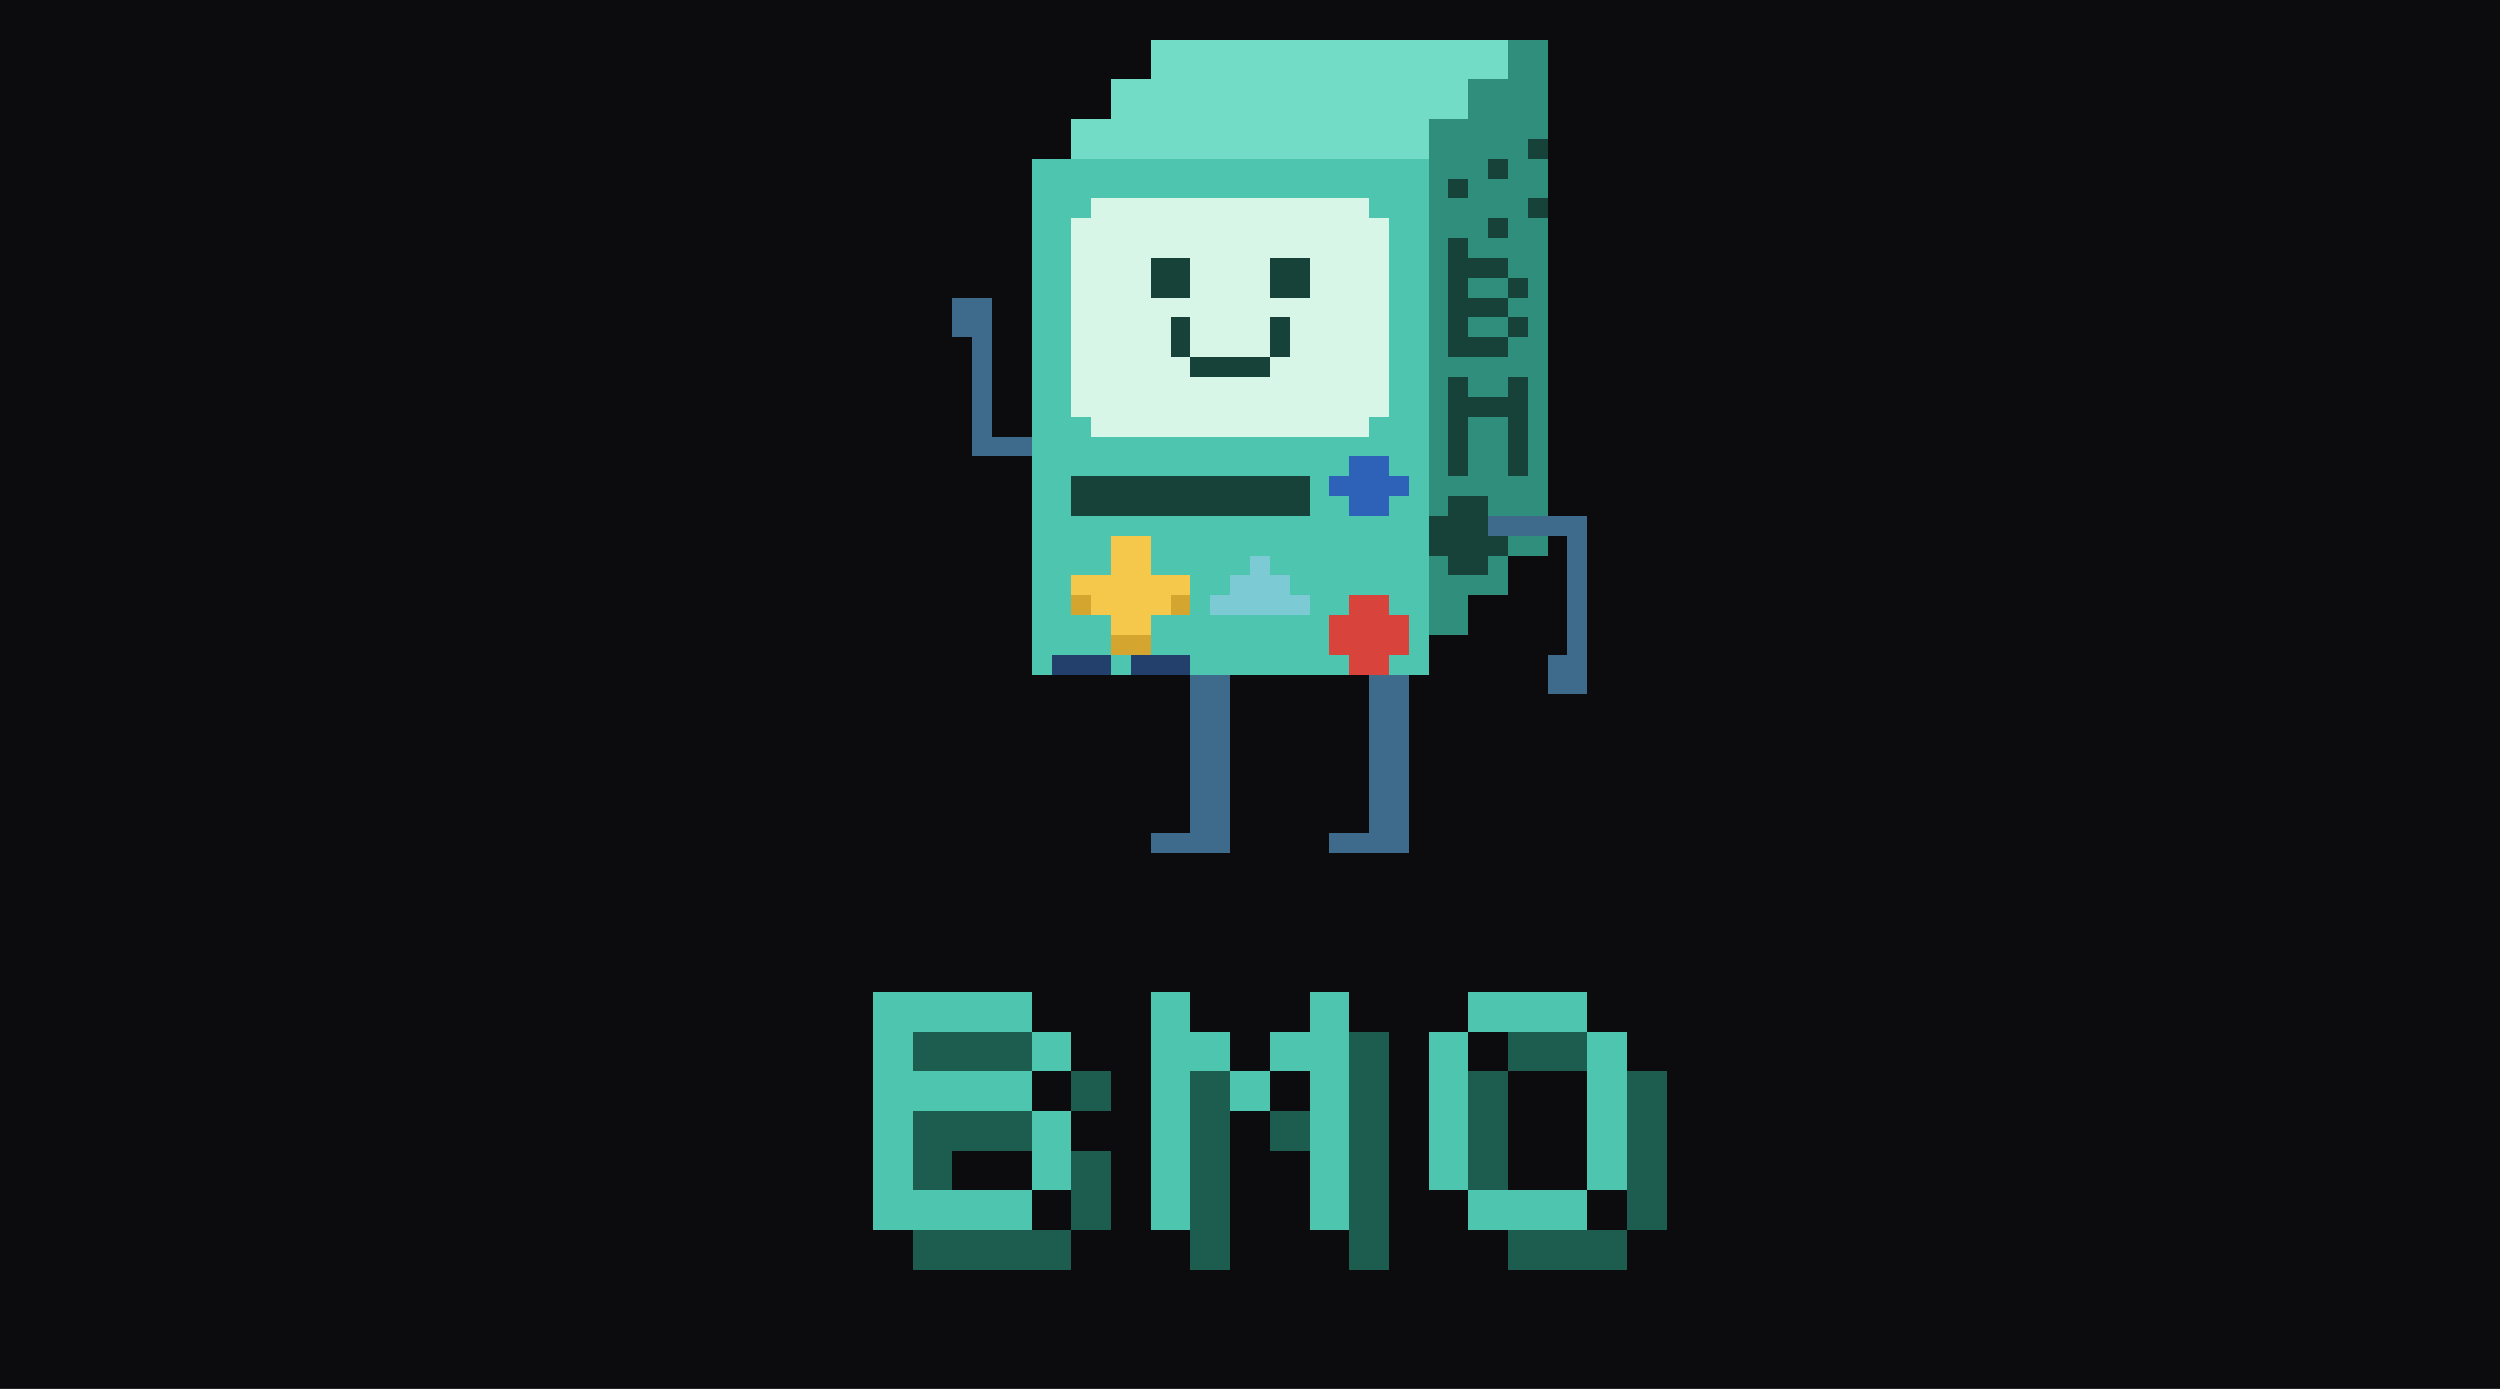
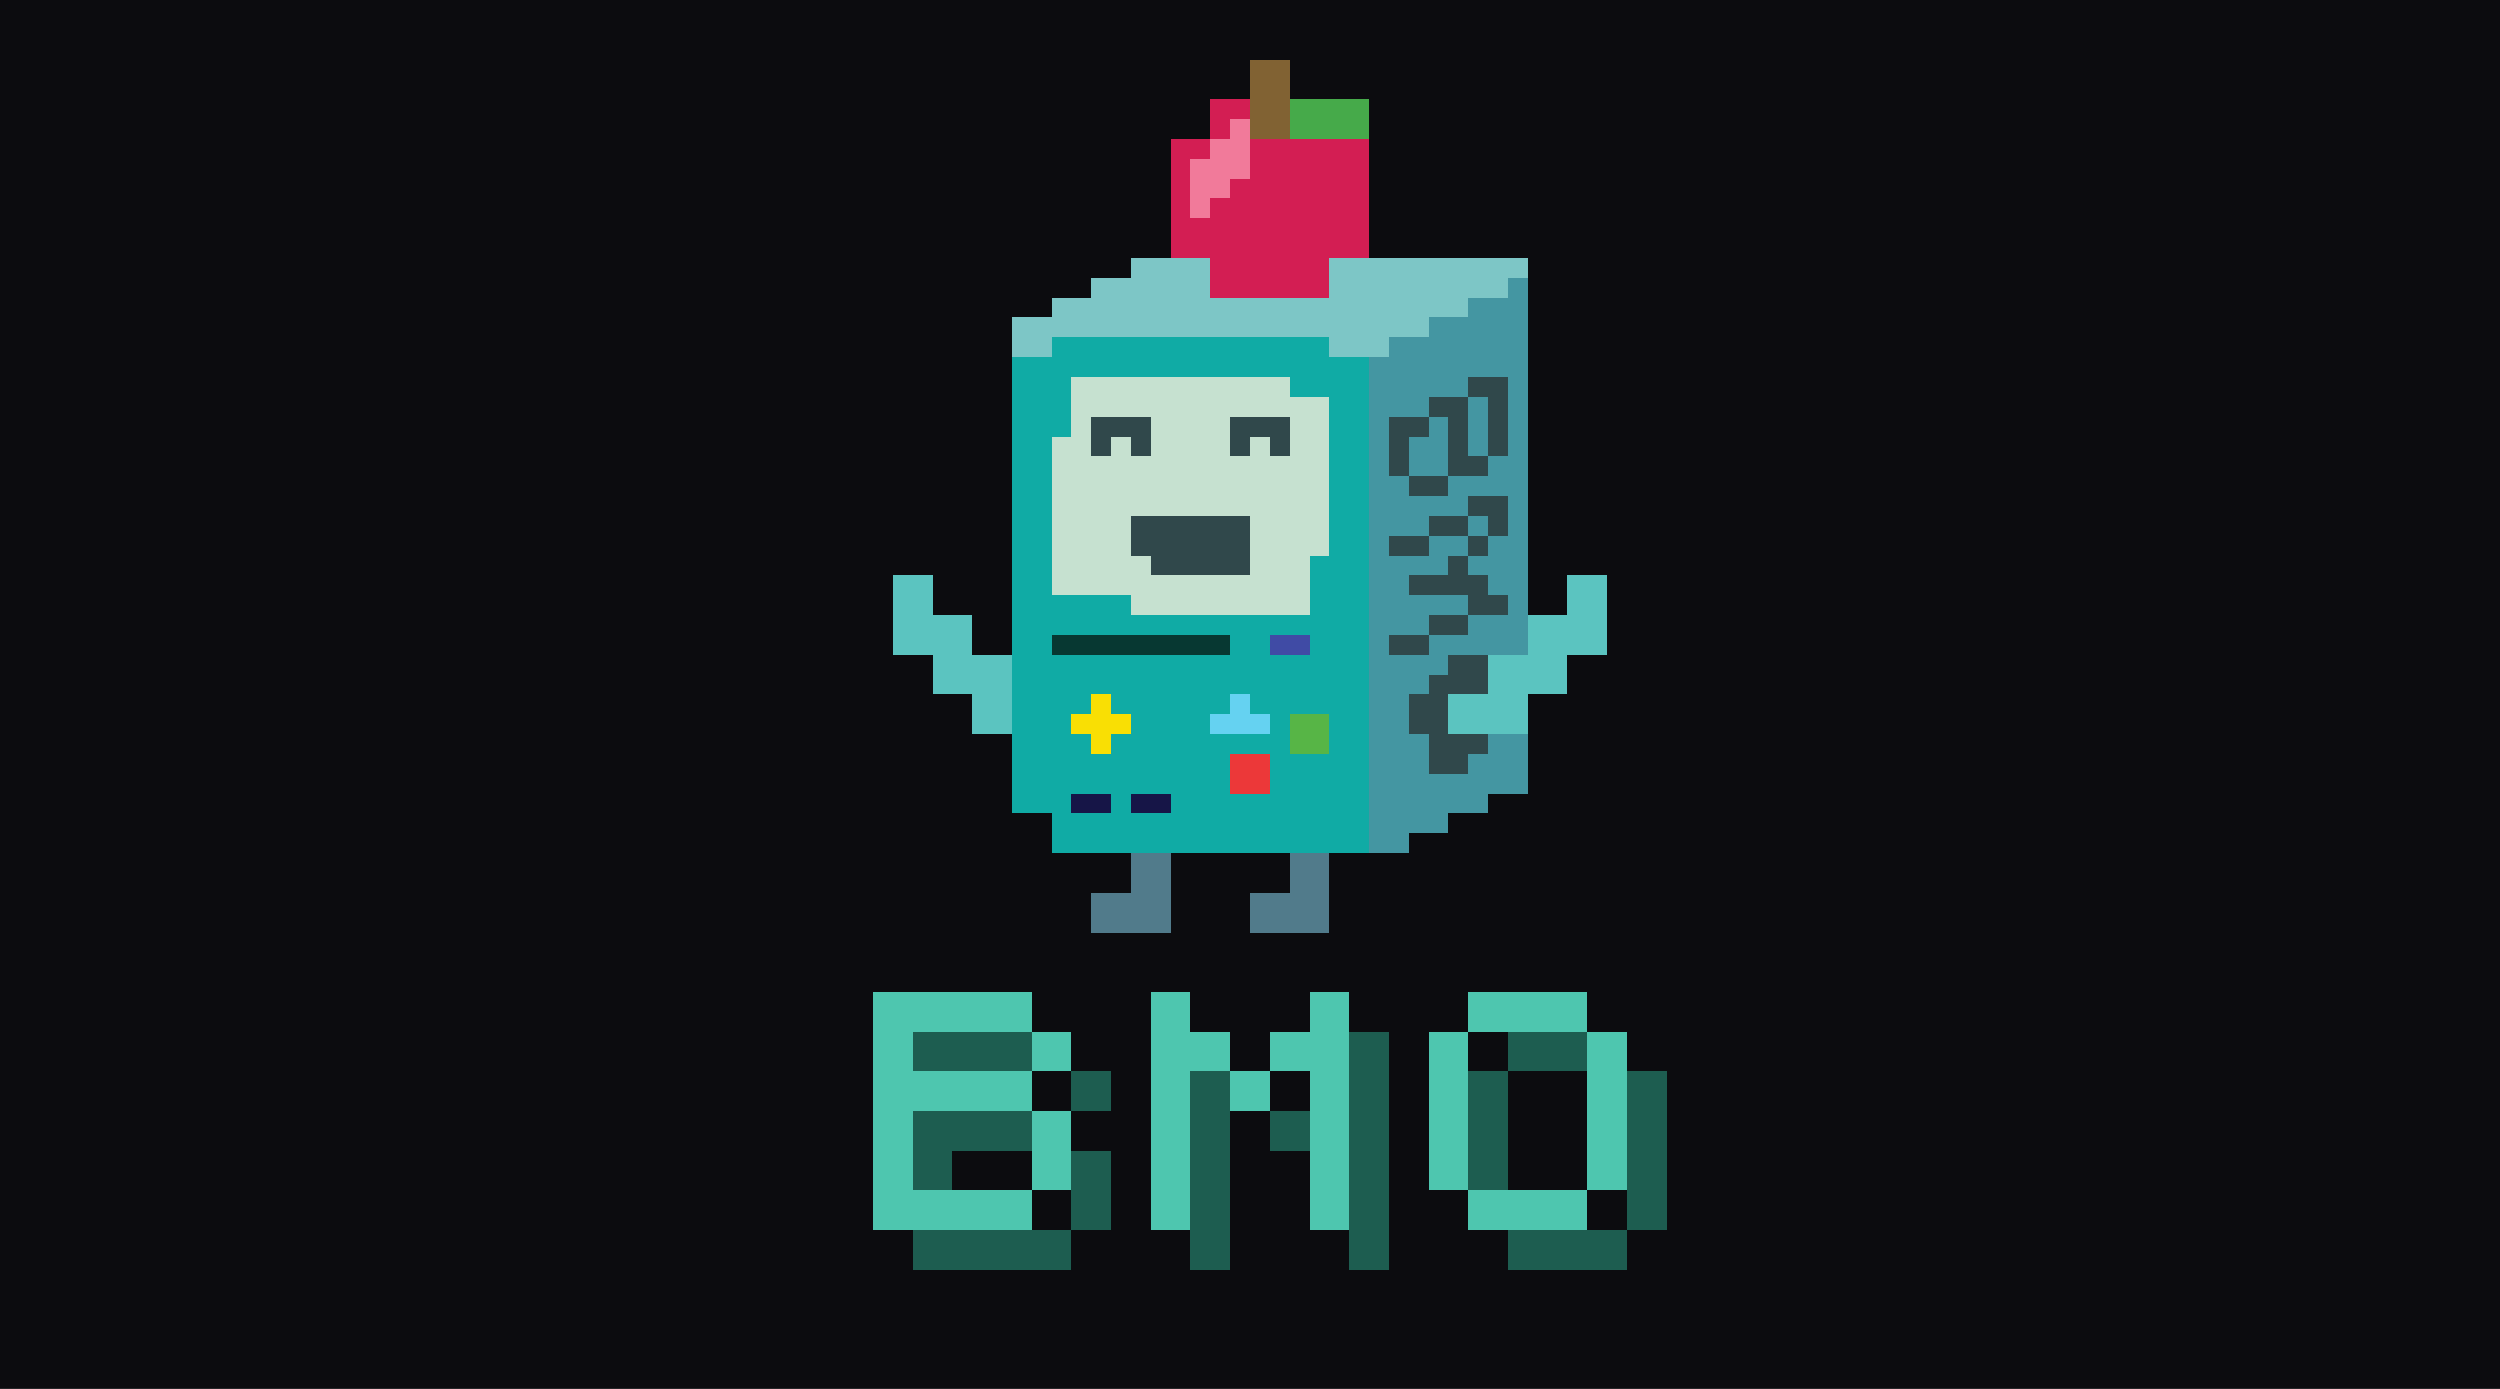
<svg xmlns="http://www.w3.org/2000/svg" viewBox="0 0 630 350" role="img" aria-label="bmo">
  <style>
    @media (prefers-reduced-motion: no-preference) {
      .lt { animation: bob 2.8s ease-in-out infinite }
      .l0 { animation-delay: 0.00s }
      .l1 { animation-delay: -0.93s }
      .l2 { animation-delay: -1.87s }
      @keyframes bob {
        0%, 100% { transform: translateY(-5px) }
        50% { transform: translateY(5px) }
      }
    }
  </style>
  <rect width="630" height="350" fill="#0C0C0F" />
  <g shape-rendering="crispEdges">
-     <rect x="290" y="10" width="90" height="5" fill="#72DCC7" />
-     <rect x="380" y="10" width="10" height="5" fill="#2F8E7C" />
-     <rect x="290" y="15" width="90" height="5" fill="#72DCC7" />
-     <rect x="380" y="15" width="10" height="5" fill="#2F8E7C" />
-     <rect x="280" y="20" width="90" height="5" fill="#72DCC7" />
-     <rect x="370" y="20" width="20" height="5" fill="#2F8E7C" />
-     <rect x="280" y="25" width="90" height="5" fill="#72DCC7" />
-     <rect x="370" y="25" width="20" height="5" fill="#2F8E7C" />
-     <rect x="270" y="30" width="90" height="5" fill="#72DCC7" />
-     <rect x="360" y="30" width="30" height="5" fill="#2F8E7C" />
-     <rect x="270" y="35" width="90" height="5" fill="#72DCC7" />
-     <rect x="360" y="35" width="25" height="5" fill="#2F8E7C" />
-     <rect x="385" y="35" width="5" height="5" fill="#17423A" />
-     <rect x="260" y="40" width="100" height="5" fill="#4EC6AF" />
-     <rect x="360" y="40" width="15" height="5" fill="#2F8E7C" />
-     <rect x="375" y="40" width="5" height="5" fill="#17423A" />
-     <rect x="380" y="40" width="10" height="5" fill="#2F8E7C" />
-     <rect x="260" y="45" width="100" height="5" fill="#4EC6AF" />
-     <rect x="360" y="45" width="5" height="5" fill="#2F8E7C" />
-     <rect x="365" y="45" width="5" height="5" fill="#17423A" />
-     <rect x="370" y="45" width="20" height="5" fill="#2F8E7C" />
-     <rect x="260" y="50" width="15" height="5" fill="#4EC6AF" />
-     <rect x="275" y="50" width="70" height="5" fill="#D8F6E7" />
-     <rect x="345" y="50" width="15" height="5" fill="#4EC6AF" />
-     <rect x="360" y="50" width="25" height="5" fill="#2F8E7C" />
-     <rect x="385" y="50" width="5" height="5" fill="#17423A" />
-     <rect x="260" y="55" width="10" height="5" fill="#4EC6AF" />
-     <rect x="270" y="55" width="80" height="5" fill="#D8F6E7" />
-     <rect x="350" y="55" width="10" height="5" fill="#4EC6AF" />
-     <rect x="360" y="55" width="15" height="5" fill="#2F8E7C" />
-     <rect x="375" y="55" width="5" height="5" fill="#17423A" />
-     <rect x="380" y="55" width="10" height="5" fill="#2F8E7C" />
-     <rect x="260" y="60" width="10" height="5" fill="#4EC6AF" />
-     <rect x="270" y="60" width="80" height="5" fill="#D8F6E7" />
-     <rect x="350" y="60" width="10" height="5" fill="#4EC6AF" />
-     <rect x="360" y="60" width="5" height="5" fill="#2F8E7C" />
-     <rect x="365" y="60" width="5" height="5" fill="#17423A" />
-     <rect x="370" y="60" width="20" height="5" fill="#2F8E7C" />
-     <rect x="260" y="65" width="10" height="5" fill="#4EC6AF" />
-     <rect x="270" y="65" width="20" height="5" fill="#D8F6E7" />
-     <rect x="290" y="65" width="10" height="5" fill="#17423A" />
-     <rect x="300" y="65" width="20" height="5" fill="#D8F6E7" />
-     <rect x="320" y="65" width="10" height="5" fill="#17423A" />
-     <rect x="330" y="65" width="20" height="5" fill="#D8F6E7" />
-     <rect x="350" y="65" width="10" height="5" fill="#4EC6AF" />
-     <rect x="360" y="65" width="5" height="5" fill="#2F8E7C" />
-     <rect x="365" y="65" width="15" height="5" fill="#17423A" />
-     <rect x="380" y="65" width="10" height="5" fill="#2F8E7C" />
-     <rect x="260" y="70" width="10" height="5" fill="#4EC6AF" />
-     <rect x="270" y="70" width="20" height="5" fill="#D8F6E7" />
-     <rect x="290" y="70" width="10" height="5" fill="#17423A" />
-     <rect x="300" y="70" width="20" height="5" fill="#D8F6E7" />
-     <rect x="320" y="70" width="10" height="5" fill="#17423A" />
-     <rect x="330" y="70" width="20" height="5" fill="#D8F6E7" />
-     <rect x="350" y="70" width="10" height="5" fill="#4EC6AF" />
-     <rect x="360" y="70" width="5" height="5" fill="#2F8E7C" />
-     <rect x="365" y="70" width="5" height="5" fill="#17423A" />
-     <rect x="370" y="70" width="10" height="5" fill="#2F8E7C" />
-     <rect x="380" y="70" width="5" height="5" fill="#17423A" />
-     <rect x="385" y="70" width="5" height="5" fill="#2F8E7C" />
-     <rect x="240" y="75" width="10" height="5" fill="#3E6B8C" />
-     <rect x="260" y="75" width="10" height="5" fill="#4EC6AF" />
-     <rect x="270" y="75" width="80" height="5" fill="#D8F6E7" />
-     <rect x="350" y="75" width="10" height="5" fill="#4EC6AF" />
-     <rect x="360" y="75" width="5" height="5" fill="#2F8E7C" />
-     <rect x="365" y="75" width="15" height="5" fill="#17423A" />
-     <rect x="380" y="75" width="10" height="5" fill="#2F8E7C" />
-     <rect x="240" y="80" width="10" height="5" fill="#3E6B8C" />
-     <rect x="260" y="80" width="10" height="5" fill="#4EC6AF" />
-     <rect x="270" y="80" width="25" height="5" fill="#D8F6E7" />
-     <rect x="295" y="80" width="5" height="5" fill="#17423A" />
-     <rect x="300" y="80" width="20" height="5" fill="#D8F6E7" />
-     <rect x="320" y="80" width="5" height="5" fill="#17423A" />
-     <rect x="325" y="80" width="25" height="5" fill="#D8F6E7" />
-     <rect x="350" y="80" width="10" height="5" fill="#4EC6AF" />
-     <rect x="360" y="80" width="5" height="5" fill="#2F8E7C" />
-     <rect x="365" y="80" width="5" height="5" fill="#17423A" />
-     <rect x="370" y="80" width="10" height="5" fill="#2F8E7C" />
-     <rect x="380" y="80" width="5" height="5" fill="#17423A" />
-     <rect x="385" y="80" width="5" height="5" fill="#2F8E7C" />
-     <rect x="245" y="85" width="5" height="5" fill="#3E6B8C" />
-     <rect x="260" y="85" width="10" height="5" fill="#4EC6AF" />
-     <rect x="270" y="85" width="25" height="5" fill="#D8F6E7" />
-     <rect x="295" y="85" width="5" height="5" fill="#17423A" />
-     <rect x="300" y="85" width="20" height="5" fill="#D8F6E7" />
-     <rect x="320" y="85" width="5" height="5" fill="#17423A" />
-     <rect x="325" y="85" width="25" height="5" fill="#D8F6E7" />
-     <rect x="350" y="85" width="10" height="5" fill="#4EC6AF" />
-     <rect x="360" y="85" width="5" height="5" fill="#2F8E7C" />
-     <rect x="365" y="85" width="15" height="5" fill="#17423A" />
-     <rect x="380" y="85" width="10" height="5" fill="#2F8E7C" />
-     <rect x="245" y="90" width="5" height="5" fill="#3E6B8C" />
-     <rect x="260" y="90" width="10" height="5" fill="#4EC6AF" />
-     <rect x="270" y="90" width="30" height="5" fill="#D8F6E7" />
-     <rect x="300" y="90" width="20" height="5" fill="#17423A" />
-     <rect x="320" y="90" width="30" height="5" fill="#D8F6E7" />
-     <rect x="350" y="90" width="10" height="5" fill="#4EC6AF" />
-     <rect x="360" y="90" width="30" height="5" fill="#2F8E7C" />
-     <rect x="245" y="95" width="5" height="5" fill="#3E6B8C" />
-     <rect x="260" y="95" width="10" height="5" fill="#4EC6AF" />
-     <rect x="270" y="95" width="80" height="5" fill="#D8F6E7" />
-     <rect x="350" y="95" width="10" height="5" fill="#4EC6AF" />
-     <rect x="360" y="95" width="5" height="5" fill="#2F8E7C" />
-     <rect x="365" y="95" width="5" height="5" fill="#17423A" />
-     <rect x="370" y="95" width="10" height="5" fill="#2F8E7C" />
-     <rect x="380" y="95" width="5" height="5" fill="#17423A" />
-     <rect x="385" y="95" width="5" height="5" fill="#2F8E7C" />
-     <rect x="245" y="100" width="5" height="5" fill="#3E6B8C" />
-     <rect x="260" y="100" width="10" height="5" fill="#4EC6AF" />
-     <rect x="270" y="100" width="80" height="5" fill="#D8F6E7" />
-     <rect x="350" y="100" width="10" height="5" fill="#4EC6AF" />
-     <rect x="360" y="100" width="5" height="5" fill="#2F8E7C" />
-     <rect x="365" y="100" width="20" height="5" fill="#17423A" />
-     <rect x="385" y="100" width="5" height="5" fill="#2F8E7C" />
-     <rect x="245" y="105" width="5" height="5" fill="#3E6B8C" />
-     <rect x="260" y="105" width="15" height="5" fill="#4EC6AF" />
-     <rect x="275" y="105" width="70" height="5" fill="#D8F6E7" />
-     <rect x="345" y="105" width="15" height="5" fill="#4EC6AF" />
-     <rect x="360" y="105" width="5" height="5" fill="#2F8E7C" />
-     <rect x="365" y="105" width="5" height="5" fill="#17423A" />
-     <rect x="370" y="105" width="10" height="5" fill="#2F8E7C" />
-     <rect x="380" y="105" width="5" height="5" fill="#17423A" />
-     <rect x="385" y="105" width="5" height="5" fill="#2F8E7C" />
-     <rect x="245" y="110" width="15" height="5" fill="#3E6B8C" />
-     <rect x="260" y="110" width="100" height="5" fill="#4EC6AF" />
-     <rect x="360" y="110" width="5" height="5" fill="#2F8E7C" />
-     <rect x="365" y="110" width="5" height="5" fill="#17423A" />
-     <rect x="370" y="110" width="10" height="5" fill="#2F8E7C" />
-     <rect x="380" y="110" width="5" height="5" fill="#17423A" />
-     <rect x="385" y="110" width="5" height="5" fill="#2F8E7C" />
-     <rect x="260" y="115" width="80" height="5" fill="#4EC6AF" />
-     <rect x="340" y="115" width="10" height="5" fill="#2E62B8" />
-     <rect x="350" y="115" width="10" height="5" fill="#4EC6AF" />
-     <rect x="360" y="115" width="5" height="5" fill="#2F8E7C" />
-     <rect x="365" y="115" width="5" height="5" fill="#17423A" />
-     <rect x="370" y="115" width="10" height="5" fill="#2F8E7C" />
-     <rect x="380" y="115" width="5" height="5" fill="#17423A" />
-     <rect x="385" y="115" width="5" height="5" fill="#2F8E7C" />
-     <rect x="260" y="120" width="10" height="5" fill="#4EC6AF" />
-     <rect x="270" y="120" width="60" height="5" fill="#17423A" />
-     <rect x="330" y="120" width="5" height="5" fill="#4EC6AF" />
-     <rect x="335" y="120" width="20" height="5" fill="#2E62B8" />
-     <rect x="355" y="120" width="5" height="5" fill="#4EC6AF" />
-     <rect x="360" y="120" width="30" height="5" fill="#2F8E7C" />
-     <rect x="260" y="125" width="10" height="5" fill="#4EC6AF" />
-     <rect x="270" y="125" width="60" height="5" fill="#17423A" />
-     <rect x="330" y="125" width="10" height="5" fill="#4EC6AF" />
-     <rect x="340" y="125" width="10" height="5" fill="#2E62B8" />
-     <rect x="350" y="125" width="10" height="5" fill="#4EC6AF" />
-     <rect x="360" y="125" width="5" height="5" fill="#2F8E7C" />
-     <rect x="365" y="125" width="10" height="5" fill="#17423A" />
-     <rect x="375" y="125" width="15" height="5" fill="#2F8E7C" />
-     <rect x="260" y="130" width="100" height="5" fill="#4EC6AF" />
-     <rect x="360" y="130" width="15" height="5" fill="#17423A" />
-     <rect x="375" y="130" width="25" height="5" fill="#3E6B8C" />
-     <rect x="260" y="135" width="20" height="5" fill="#4EC6AF" />
-     <rect x="280" y="135" width="10" height="5" fill="#F5C84C" />
-     <rect x="290" y="135" width="70" height="5" fill="#4EC6AF" />
-     <rect x="360" y="135" width="20" height="5" fill="#17423A" />
-     <rect x="380" y="135" width="10" height="5" fill="#2F8E7C" />
-     <rect x="395" y="135" width="5" height="5" fill="#3E6B8C" />
-     <rect x="260" y="140" width="20" height="5" fill="#4EC6AF" />
-     <rect x="280" y="140" width="10" height="5" fill="#F5C84C" />
-     <rect x="290" y="140" width="25" height="5" fill="#4EC6AF" />
-     <rect x="315" y="140" width="5" height="5" fill="#7CCBD4" />
-     <rect x="320" y="140" width="40" height="5" fill="#4EC6AF" />
-     <rect x="360" y="140" width="5" height="5" fill="#2F8E7C" />
-     <rect x="365" y="140" width="10" height="5" fill="#17423A" />
-     <rect x="375" y="140" width="5" height="5" fill="#2F8E7C" />
-     <rect x="395" y="140" width="5" height="5" fill="#3E6B8C" />
-     <rect x="260" y="145" width="10" height="5" fill="#4EC6AF" />
-     <rect x="270" y="145" width="30" height="5" fill="#F5C84C" />
-     <rect x="300" y="145" width="10" height="5" fill="#4EC6AF" />
-     <rect x="310" y="145" width="15" height="5" fill="#7CCBD4" />
-     <rect x="325" y="145" width="35" height="5" fill="#4EC6AF" />
-     <rect x="360" y="145" width="20" height="5" fill="#2F8E7C" />
-     <rect x="395" y="145" width="5" height="5" fill="#3E6B8C" />
-     <rect x="260" y="150" width="10" height="5" fill="#4EC6AF" />
-     <rect x="270" y="150" width="5" height="5" fill="#D4A62F" />
-     <rect x="275" y="150" width="20" height="5" fill="#F5C84C" />
-     <rect x="295" y="150" width="5" height="5" fill="#D4A62F" />
-     <rect x="300" y="150" width="5" height="5" fill="#4EC6AF" />
-     <rect x="305" y="150" width="25" height="5" fill="#7CCBD4" />
-     <rect x="330" y="150" width="10" height="5" fill="#4EC6AF" />
-     <rect x="340" y="150" width="10" height="5" fill="#D8443C" />
-     <rect x="350" y="150" width="10" height="5" fill="#4EC6AF" />
-     <rect x="360" y="150" width="10" height="5" fill="#2F8E7C" />
-     <rect x="395" y="150" width="5" height="5" fill="#3E6B8C" />
-     <rect x="260" y="155" width="20" height="5" fill="#4EC6AF" />
-     <rect x="280" y="155" width="10" height="5" fill="#F5C84C" />
-     <rect x="290" y="155" width="45" height="5" fill="#4EC6AF" />
-     <rect x="335" y="155" width="20" height="5" fill="#D8443C" />
-     <rect x="355" y="155" width="5" height="5" fill="#4EC6AF" />
-     <rect x="360" y="155" width="10" height="5" fill="#2F8E7C" />
-     <rect x="395" y="155" width="5" height="5" fill="#3E6B8C" />
-     <rect x="260" y="160" width="20" height="5" fill="#4EC6AF" />
-     <rect x="280" y="160" width="10" height="5" fill="#D4A62F" />
-     <rect x="290" y="160" width="45" height="5" fill="#4EC6AF" />
-     <rect x="335" y="160" width="20" height="5" fill="#D8443C" />
-     <rect x="355" y="160" width="5" height="5" fill="#4EC6AF" />
-     <rect x="395" y="160" width="5" height="5" fill="#3E6B8C" />
-     <rect x="260" y="165" width="5" height="5" fill="#4EC6AF" />
-     <rect x="265" y="165" width="15" height="5" fill="#22406B" />
-     <rect x="280" y="165" width="5" height="5" fill="#4EC6AF" />
-     <rect x="285" y="165" width="15" height="5" fill="#22406B" />
-     <rect x="300" y="165" width="40" height="5" fill="#4EC6AF" />
-     <rect x="340" y="165" width="10" height="5" fill="#D8443C" />
-     <rect x="350" y="165" width="10" height="5" fill="#4EC6AF" />
-     <rect x="390" y="165" width="10" height="5" fill="#3E6B8C" />
-     <rect x="300" y="170" width="10" height="5" fill="#3E6B8C" />
-     <rect x="345" y="170" width="10" height="5" fill="#3E6B8C" />
-     <rect x="390" y="170" width="10" height="5" fill="#3E6B8C" />
-     <rect x="300" y="175" width="10" height="5" fill="#3E6B8C" />
-     <rect x="345" y="175" width="10" height="5" fill="#3E6B8C" />
-     <rect x="300" y="180" width="10" height="5" fill="#3E6B8C" />
-     <rect x="345" y="180" width="10" height="5" fill="#3E6B8C" />
-     <rect x="300" y="185" width="10" height="5" fill="#3E6B8C" />
-     <rect x="345" y="185" width="10" height="5" fill="#3E6B8C" />
-     <rect x="300" y="190" width="10" height="5" fill="#3E6B8C" />
-     <rect x="345" y="190" width="10" height="5" fill="#3E6B8C" />
-     <rect x="300" y="195" width="10" height="5" fill="#3E6B8C" />
-     <rect x="345" y="195" width="10" height="5" fill="#3E6B8C" />
-     <rect x="300" y="200" width="10" height="5" fill="#3E6B8C" />
-     <rect x="345" y="200" width="10" height="5" fill="#3E6B8C" />
-     <rect x="300" y="205" width="10" height="5" fill="#3E6B8C" />
-     <rect x="345" y="205" width="10" height="5" fill="#3E6B8C" />
-     <rect x="290" y="210" width="20" height="5" fill="#3E6B8C" />
-     <rect x="335" y="210" width="20" height="5" fill="#3E6B8C" />
+     <rect x="315" y="15" width="10" height="5" fill="#816233" />
+     <rect x="315" y="20" width="10" height="5" fill="#816233" />
+     <rect x="305" y="25" width="10" height="5" fill="#D31E53" />
+     <rect x="315" y="25" width="10" height="5" fill="#816233" />
+     <rect x="325" y="25" width="20" height="5" fill="#46AA4A" />
+     <rect x="305" y="30" width="5" height="5" fill="#D31E53" />
+     <rect x="310" y="30" width="5" height="5" fill="#F17A9A" />
+     <rect x="315" y="30" width="10" height="5" fill="#816233" />
+     <rect x="325" y="30" width="20" height="5" fill="#46AA4A" />
+     <rect x="295" y="35" width="10" height="5" fill="#D31E53" />
+     <rect x="305" y="35" width="10" height="5" fill="#F17A9A" />
+     <rect x="315" y="35" width="30" height="5" fill="#D31E53" />
+     <rect x="295" y="40" width="5" height="5" fill="#D31E53" />
+     <rect x="300" y="40" width="15" height="5" fill="#F17A9A" />
+     <rect x="315" y="40" width="30" height="5" fill="#D31E53" />
+     <rect x="295" y="45" width="5" height="5" fill="#D31E53" />
+     <rect x="300" y="45" width="10" height="5" fill="#F17A9A" />
+     <rect x="310" y="45" width="35" height="5" fill="#D31E53" />
+     <rect x="295" y="50" width="5" height="5" fill="#D31E53" />
+     <rect x="300" y="50" width="5" height="5" fill="#F17A9A" />
+     <rect x="305" y="50" width="40" height="5" fill="#D31E53" />
+     <rect x="295" y="55" width="50" height="5" fill="#D31E53" />
+     <rect x="295" y="60" width="50" height="5" fill="#D31E53" />
+     <rect x="285" y="65" width="20" height="5" fill="#7DC6C6" />
+     <rect x="305" y="65" width="30" height="5" fill="#D31E53" />
+     <rect x="335" y="65" width="50" height="5" fill="#7DC6C6" />
+     <rect x="275" y="70" width="30" height="5" fill="#7DC6C6" />
+     <rect x="305" y="70" width="30" height="5" fill="#D31E53" />
+     <rect x="335" y="70" width="45" height="5" fill="#7DC6C6" />
+     <rect x="380" y="70" width="5" height="5" fill="#4496A2" />
+     <rect x="265" y="75" width="105" height="5" fill="#7DC6C6" />
+     <rect x="370" y="75" width="15" height="5" fill="#4496A2" />
+     <rect x="255" y="80" width="105" height="5" fill="#7DC6C6" />
+     <rect x="360" y="80" width="25" height="5" fill="#4496A2" />
+     <rect x="255" y="85" width="10" height="5" fill="#7DC6C6" />
+     <rect x="265" y="85" width="70" height="5" fill="#10ABA5" />
+     <rect x="335" y="85" width="15" height="5" fill="#7DC6C6" />
+     <rect x="350" y="85" width="35" height="5" fill="#4496A2" />
+     <rect x="255" y="90" width="90" height="5" fill="#10ABA5" />
+     <rect x="345" y="90" width="40" height="5" fill="#4496A2" />
+     <rect x="255" y="95" width="15" height="5" fill="#10ABA5" />
+     <rect x="270" y="95" width="55" height="5" fill="#C6E1D0" />
+     <rect x="325" y="95" width="20" height="5" fill="#10ABA5" />
+     <rect x="345" y="95" width="25" height="5" fill="#4496A2" />
+     <rect x="370" y="95" width="10" height="5" fill="#30484B" />
+     <rect x="380" y="95" width="5" height="5" fill="#4496A2" />
+     <rect x="255" y="100" width="15" height="5" fill="#10ABA5" />
+     <rect x="270" y="100" width="65" height="5" fill="#C6E1D0" />
+     <rect x="335" y="100" width="10" height="5" fill="#10ABA5" />
+     <rect x="345" y="100" width="15" height="5" fill="#4496A2" />
+     <rect x="360" y="100" width="10" height="5" fill="#30484B" />
+     <rect x="370" y="100" width="5" height="5" fill="#4496A2" />
+     <rect x="375" y="100" width="5" height="5" fill="#30484B" />
+     <rect x="380" y="100" width="5" height="5" fill="#4496A2" />
+     <rect x="255" y="105" width="15" height="5" fill="#10ABA5" />
+     <rect x="270" y="105" width="5" height="5" fill="#C6E1D0" />
+     <rect x="275" y="105" width="15" height="5" fill="#30484B" />
+     <rect x="290" y="105" width="20" height="5" fill="#C6E1D0" />
+     <rect x="310" y="105" width="15" height="5" fill="#30484B" />
+     <rect x="325" y="105" width="10" height="5" fill="#C6E1D0" />
+     <rect x="335" y="105" width="10" height="5" fill="#10ABA5" />
+     <rect x="345" y="105" width="5" height="5" fill="#4496A2" />
+     <rect x="350" y="105" width="10" height="5" fill="#30484B" />
+     <rect x="360" y="105" width="5" height="5" fill="#4496A2" />
+     <rect x="365" y="105" width="5" height="5" fill="#30484B" />
+     <rect x="370" y="105" width="5" height="5" fill="#4496A2" />
+     <rect x="375" y="105" width="5" height="5" fill="#30484B" />
+     <rect x="380" y="105" width="5" height="5" fill="#4496A2" />
+     <rect x="255" y="110" width="10" height="5" fill="#10ABA5" />
+     <rect x="265" y="110" width="10" height="5" fill="#C6E1D0" />
+     <rect x="275" y="110" width="5" height="5" fill="#30484B" />
+     <rect x="280" y="110" width="5" height="5" fill="#C6E1D0" />
+     <rect x="285" y="110" width="5" height="5" fill="#30484B" />
+     <rect x="290" y="110" width="20" height="5" fill="#C6E1D0" />
+     <rect x="310" y="110" width="5" height="5" fill="#30484B" />
+     <rect x="315" y="110" width="5" height="5" fill="#C6E1D0" />
+     <rect x="320" y="110" width="5" height="5" fill="#30484B" />
+     <rect x="325" y="110" width="10" height="5" fill="#C6E1D0" />
+     <rect x="335" y="110" width="10" height="5" fill="#10ABA5" />
+     <rect x="345" y="110" width="5" height="5" fill="#4496A2" />
+     <rect x="350" y="110" width="5" height="5" fill="#30484B" />
+     <rect x="355" y="110" width="10" height="5" fill="#4496A2" />
+     <rect x="365" y="110" width="5" height="5" fill="#30484B" />
+     <rect x="370" y="110" width="5" height="5" fill="#4496A2" />
+     <rect x="375" y="110" width="5" height="5" fill="#30484B" />
+     <rect x="380" y="110" width="5" height="5" fill="#4496A2" />
+     <rect x="255" y="115" width="10" height="5" fill="#10ABA5" />
+     <rect x="265" y="115" width="70" height="5" fill="#C6E1D0" />
+     <rect x="335" y="115" width="10" height="5" fill="#10ABA5" />
+     <rect x="345" y="115" width="5" height="5" fill="#4496A2" />
+     <rect x="350" y="115" width="5" height="5" fill="#30484B" />
+     <rect x="355" y="115" width="10" height="5" fill="#4496A2" />
+     <rect x="365" y="115" width="10" height="5" fill="#30484B" />
+     <rect x="375" y="115" width="10" height="5" fill="#4496A2" />
+     <rect x="255" y="120" width="10" height="5" fill="#10ABA5" />
+     <rect x="265" y="120" width="70" height="5" fill="#C6E1D0" />
+     <rect x="335" y="120" width="10" height="5" fill="#10ABA5" />
+     <rect x="345" y="120" width="10" height="5" fill="#4496A2" />
+     <rect x="355" y="120" width="10" height="5" fill="#30484B" />
+     <rect x="365" y="120" width="20" height="5" fill="#4496A2" />
+     <rect x="255" y="125" width="10" height="5" fill="#10ABA5" />
+     <rect x="265" y="125" width="70" height="5" fill="#C6E1D0" />
+     <rect x="335" y="125" width="10" height="5" fill="#10ABA5" />
+     <rect x="345" y="125" width="25" height="5" fill="#4496A2" />
+     <rect x="370" y="125" width="10" height="5" fill="#30484B" />
+     <rect x="380" y="125" width="5" height="5" fill="#4496A2" />
+     <rect x="255" y="130" width="10" height="5" fill="#10ABA5" />
+     <rect x="265" y="130" width="20" height="5" fill="#C6E1D0" />
+     <rect x="285" y="130" width="30" height="5" fill="#30484B" />
+     <rect x="315" y="130" width="20" height="5" fill="#C6E1D0" />
+     <rect x="335" y="130" width="10" height="5" fill="#10ABA5" />
+     <rect x="345" y="130" width="15" height="5" fill="#4496A2" />
+     <rect x="360" y="130" width="10" height="5" fill="#30484B" />
+     <rect x="370" y="130" width="5" height="5" fill="#4496A2" />
+     <rect x="375" y="130" width="5" height="5" fill="#30484B" />
+     <rect x="380" y="130" width="5" height="5" fill="#4496A2" />
+     <rect x="255" y="135" width="10" height="5" fill="#10ABA5" />
+     <rect x="265" y="135" width="20" height="5" fill="#C6E1D0" />
+     <rect x="285" y="135" width="30" height="5" fill="#30484B" />
+     <rect x="315" y="135" width="20" height="5" fill="#C6E1D0" />
+     <rect x="335" y="135" width="10" height="5" fill="#10ABA5" />
+     <rect x="345" y="135" width="5" height="5" fill="#4496A2" />
+     <rect x="350" y="135" width="10" height="5" fill="#30484B" />
+     <rect x="360" y="135" width="10" height="5" fill="#4496A2" />
+     <rect x="370" y="135" width="5" height="5" fill="#30484B" />
+     <rect x="375" y="135" width="10" height="5" fill="#4496A2" />
+     <rect x="255" y="140" width="10" height="5" fill="#10ABA5" />
+     <rect x="265" y="140" width="25" height="5" fill="#C6E1D0" />
+     <rect x="290" y="140" width="25" height="5" fill="#30484B" />
+     <rect x="315" y="140" width="15" height="5" fill="#C6E1D0" />
+     <rect x="330" y="140" width="15" height="5" fill="#10ABA5" />
+     <rect x="345" y="140" width="20" height="5" fill="#4496A2" />
+     <rect x="365" y="140" width="5" height="5" fill="#30484B" />
+     <rect x="370" y="140" width="15" height="5" fill="#4496A2" />
+     <rect x="225" y="145" width="10" height="5" fill="#5BC4C0" />
+     <rect x="255" y="145" width="10" height="5" fill="#10ABA5" />
+     <rect x="265" y="145" width="65" height="5" fill="#C6E1D0" />
+     <rect x="330" y="145" width="15" height="5" fill="#10ABA5" />
+     <rect x="345" y="145" width="10" height="5" fill="#4496A2" />
+     <rect x="355" y="145" width="20" height="5" fill="#30484B" />
+     <rect x="375" y="145" width="10" height="5" fill="#4496A2" />
+     <rect x="395" y="145" width="10" height="5" fill="#5BC4C0" />
+     <rect x="225" y="150" width="10" height="5" fill="#5BC4C0" />
+     <rect x="255" y="150" width="30" height="5" fill="#10ABA5" />
+     <rect x="285" y="150" width="45" height="5" fill="#C6E1D0" />
+     <rect x="330" y="150" width="15" height="5" fill="#10ABA5" />
+     <rect x="345" y="150" width="25" height="5" fill="#4496A2" />
+     <rect x="370" y="150" width="10" height="5" fill="#30484B" />
+     <rect x="380" y="150" width="5" height="5" fill="#4496A2" />
+     <rect x="395" y="150" width="10" height="5" fill="#5BC4C0" />
+     <rect x="225" y="155" width="20" height="5" fill="#5BC4C0" />
+     <rect x="255" y="155" width="90" height="5" fill="#10ABA5" />
+     <rect x="345" y="155" width="15" height="5" fill="#4496A2" />
+     <rect x="360" y="155" width="10" height="5" fill="#30484B" />
+     <rect x="370" y="155" width="15" height="5" fill="#4496A2" />
+     <rect x="385" y="155" width="20" height="5" fill="#5BC4C0" />
+     <rect x="225" y="160" width="20" height="5" fill="#5BC4C0" />
+     <rect x="255" y="160" width="10" height="5" fill="#10ABA5" />
+     <rect x="265" y="160" width="45" height="5" fill="#073832" />
+     <rect x="310" y="160" width="10" height="5" fill="#10ABA5" />
+     <rect x="320" y="160" width="10" height="5" fill="#404BA5" />
+     <rect x="330" y="160" width="15" height="5" fill="#10ABA5" />
+     <rect x="345" y="160" width="5" height="5" fill="#4496A2" />
+     <rect x="350" y="160" width="10" height="5" fill="#30484B" />
+     <rect x="360" y="160" width="25" height="5" fill="#4496A2" />
+     <rect x="385" y="160" width="20" height="5" fill="#5BC4C0" />
+     <rect x="235" y="165" width="20" height="5" fill="#5BC4C0" />
+     <rect x="255" y="165" width="90" height="5" fill="#10ABA5" />
+     <rect x="345" y="165" width="20" height="5" fill="#4496A2" />
+     <rect x="365" y="165" width="10" height="5" fill="#30484B" />
+     <rect x="375" y="165" width="20" height="5" fill="#5BC4C0" />
+     <rect x="235" y="170" width="20" height="5" fill="#5BC4C0" />
+     <rect x="255" y="170" width="90" height="5" fill="#10ABA5" />
+     <rect x="345" y="170" width="15" height="5" fill="#4496A2" />
+     <rect x="360" y="170" width="15" height="5" fill="#30484B" />
+     <rect x="375" y="170" width="20" height="5" fill="#5BC4C0" />
+     <rect x="245" y="175" width="10" height="5" fill="#5BC4C0" />
+     <rect x="255" y="175" width="20" height="5" fill="#10ABA5" />
+     <rect x="275" y="175" width="5" height="5" fill="#F9DF04" />
+     <rect x="280" y="175" width="30" height="5" fill="#10ABA5" />
+     <rect x="310" y="175" width="5" height="5" fill="#65D2F1" />
+     <rect x="315" y="175" width="30" height="5" fill="#10ABA5" />
+     <rect x="345" y="175" width="10" height="5" fill="#4496A2" />
+     <rect x="355" y="175" width="10" height="5" fill="#30484B" />
+     <rect x="365" y="175" width="20" height="5" fill="#5BC4C0" />
+     <rect x="245" y="180" width="10" height="5" fill="#5BC4C0" />
+     <rect x="255" y="180" width="15" height="5" fill="#10ABA5" />
+     <rect x="270" y="180" width="15" height="5" fill="#F9DF04" />
+     <rect x="285" y="180" width="20" height="5" fill="#10ABA5" />
+     <rect x="305" y="180" width="15" height="5" fill="#65D2F1" />
+     <rect x="320" y="180" width="5" height="5" fill="#10ABA5" />
+     <rect x="325" y="180" width="10" height="5" fill="#57B546" />
+     <rect x="335" y="180" width="10" height="5" fill="#10ABA5" />
+     <rect x="345" y="180" width="10" height="5" fill="#4496A2" />
+     <rect x="355" y="180" width="10" height="5" fill="#30484B" />
+     <rect x="365" y="180" width="20" height="5" fill="#5BC4C0" />
+     <rect x="255" y="185" width="20" height="5" fill="#10ABA5" />
+     <rect x="275" y="185" width="5" height="5" fill="#F9DF04" />
+     <rect x="280" y="185" width="45" height="5" fill="#10ABA5" />
+     <rect x="325" y="185" width="10" height="5" fill="#57B546" />
+     <rect x="335" y="185" width="10" height="5" fill="#10ABA5" />
+     <rect x="345" y="185" width="15" height="5" fill="#4496A2" />
+     <rect x="360" y="185" width="15" height="5" fill="#30484B" />
+     <rect x="375" y="185" width="10" height="5" fill="#4496A2" />
+     <rect x="255" y="190" width="55" height="5" fill="#10ABA5" />
+     <rect x="310" y="190" width="10" height="5" fill="#EC3839" />
+     <rect x="320" y="190" width="25" height="5" fill="#10ABA5" />
+     <rect x="345" y="190" width="15" height="5" fill="#4496A2" />
+     <rect x="360" y="190" width="10" height="5" fill="#30484B" />
+     <rect x="370" y="190" width="15" height="5" fill="#4496A2" />
+     <rect x="255" y="195" width="55" height="5" fill="#10ABA5" />
+     <rect x="310" y="195" width="10" height="5" fill="#EC3839" />
+     <rect x="320" y="195" width="25" height="5" fill="#10ABA5" />
+     <rect x="345" y="195" width="40" height="5" fill="#4496A2" />
+     <rect x="255" y="200" width="15" height="5" fill="#10ABA5" />
+     <rect x="270" y="200" width="10" height="5" fill="#161547" />
+     <rect x="280" y="200" width="5" height="5" fill="#10ABA5" />
+     <rect x="285" y="200" width="10" height="5" fill="#161547" />
+     <rect x="295" y="200" width="50" height="5" fill="#10ABA5" />
+     <rect x="345" y="200" width="30" height="5" fill="#4496A2" />
+     <rect x="265" y="205" width="80" height="5" fill="#10ABA5" />
+     <rect x="345" y="205" width="20" height="5" fill="#4496A2" />
+     <rect x="265" y="210" width="80" height="5" fill="#10ABA5" />
+     <rect x="345" y="210" width="10" height="5" fill="#4496A2" />
+     <rect x="285" y="215" width="10" height="5" fill="#517B8B" />
+     <rect x="325" y="215" width="10" height="5" fill="#517B8B" />
+     <rect x="285" y="220" width="10" height="5" fill="#517B8B" />
+     <rect x="325" y="220" width="10" height="5" fill="#517B8B" />
+     <rect x="275" y="225" width="20" height="5" fill="#517B8B" />
+     <rect x="315" y="225" width="20" height="5" fill="#517B8B" />
+     <rect x="275" y="230" width="20" height="5" fill="#517B8B" />
+     <rect x="315" y="230" width="20" height="5" fill="#517B8B" />
    <g transform="translate(220 250)">
      <g class="lt l0">
        <rect x="0" y="0" width="40" height="10" fill="#4EC6AF" />
        <rect x="0" y="10" width="10" height="10" fill="#4EC6AF" />
        <rect x="40" y="10" width="10" height="10" fill="#4EC6AF" />
        <rect x="0" y="20" width="40" height="10" fill="#4EC6AF" />
        <rect x="0" y="30" width="10" height="10" fill="#4EC6AF" />
        <rect x="40" y="30" width="10" height="10" fill="#4EC6AF" />
        <rect x="0" y="40" width="10" height="10" fill="#4EC6AF" />
        <rect x="40" y="40" width="10" height="10" fill="#4EC6AF" />
        <rect x="0" y="50" width="40" height="10" fill="#4EC6AF" />
        <rect x="10" y="10" width="10" height="10" fill="#1D5D50" />
        <rect x="20" y="10" width="10" height="10" fill="#1D5D50" />
        <rect x="30" y="10" width="10" height="10" fill="#1D5D50" />
        <rect x="50" y="20" width="10" height="10" fill="#1D5D50" />
        <rect x="10" y="30" width="10" height="10" fill="#1D5D50" />
        <rect x="20" y="30" width="10" height="10" fill="#1D5D50" />
        <rect x="30" y="30" width="10" height="10" fill="#1D5D50" />
        <rect x="10" y="40" width="10" height="10" fill="#1D5D50" />
        <rect x="50" y="40" width="10" height="10" fill="#1D5D50" />
        <rect x="50" y="50" width="10" height="10" fill="#1D5D50" />
        <rect x="10" y="60" width="10" height="10" fill="#1D5D50" />
        <rect x="20" y="60" width="10" height="10" fill="#1D5D50" />
        <rect x="30" y="60" width="10" height="10" fill="#1D5D50" />
        <rect x="40" y="60" width="10" height="10" fill="#1D5D50" />
      </g>
    </g>
    <g transform="translate(290 250)">
      <g class="lt l1">
        <rect x="0" y="0" width="10" height="10" fill="#4EC6AF" />
        <rect x="40" y="0" width="10" height="10" fill="#4EC6AF" />
        <rect x="0" y="10" width="20" height="10" fill="#4EC6AF" />
        <rect x="30" y="10" width="20" height="10" fill="#4EC6AF" />
        <rect x="0" y="20" width="10" height="10" fill="#4EC6AF" />
        <rect x="20" y="20" width="10" height="10" fill="#4EC6AF" />
        <rect x="40" y="20" width="10" height="10" fill="#4EC6AF" />
        <rect x="0" y="30" width="10" height="10" fill="#4EC6AF" />
        <rect x="40" y="30" width="10" height="10" fill="#4EC6AF" />
        <rect x="0" y="40" width="10" height="10" fill="#4EC6AF" />
        <rect x="40" y="40" width="10" height="10" fill="#4EC6AF" />
        <rect x="0" y="50" width="10" height="10" fill="#4EC6AF" />
        <rect x="40" y="50" width="10" height="10" fill="#4EC6AF" />
        <rect x="50" y="10" width="10" height="10" fill="#1D5D50" />
        <rect x="10" y="20" width="10" height="10" fill="#1D5D50" />
        <rect x="50" y="20" width="10" height="10" fill="#1D5D50" />
        <rect x="10" y="30" width="10" height="10" fill="#1D5D50" />
        <rect x="30" y="30" width="10" height="10" fill="#1D5D50" />
        <rect x="50" y="30" width="10" height="10" fill="#1D5D50" />
        <rect x="10" y="40" width="10" height="10" fill="#1D5D50" />
        <rect x="50" y="40" width="10" height="10" fill="#1D5D50" />
        <rect x="10" y="50" width="10" height="10" fill="#1D5D50" />
        <rect x="50" y="50" width="10" height="10" fill="#1D5D50" />
        <rect x="10" y="60" width="10" height="10" fill="#1D5D50" />
        <rect x="50" y="60" width="10" height="10" fill="#1D5D50" />
      </g>
    </g>
    <g transform="translate(360 250)">
      <g class="lt l2">
        <rect x="10" y="0" width="30" height="10" fill="#4EC6AF" />
        <rect x="0" y="10" width="10" height="10" fill="#4EC6AF" />
        <rect x="40" y="10" width="10" height="10" fill="#4EC6AF" />
        <rect x="0" y="20" width="10" height="10" fill="#4EC6AF" />
        <rect x="40" y="20" width="10" height="10" fill="#4EC6AF" />
        <rect x="0" y="30" width="10" height="10" fill="#4EC6AF" />
        <rect x="40" y="30" width="10" height="10" fill="#4EC6AF" />
        <rect x="0" y="40" width="10" height="10" fill="#4EC6AF" />
        <rect x="40" y="40" width="10" height="10" fill="#4EC6AF" />
        <rect x="10" y="50" width="30" height="10" fill="#4EC6AF" />
        <rect x="20" y="10" width="10" height="10" fill="#1D5D50" />
        <rect x="30" y="10" width="10" height="10" fill="#1D5D50" />
        <rect x="10" y="20" width="10" height="10" fill="#1D5D50" />
        <rect x="50" y="20" width="10" height="10" fill="#1D5D50" />
        <rect x="10" y="30" width="10" height="10" fill="#1D5D50" />
        <rect x="50" y="30" width="10" height="10" fill="#1D5D50" />
        <rect x="10" y="40" width="10" height="10" fill="#1D5D50" />
        <rect x="50" y="40" width="10" height="10" fill="#1D5D50" />
        <rect x="50" y="50" width="10" height="10" fill="#1D5D50" />
        <rect x="20" y="60" width="10" height="10" fill="#1D5D50" />
        <rect x="30" y="60" width="10" height="10" fill="#1D5D50" />
        <rect x="40" y="60" width="10" height="10" fill="#1D5D50" />
      </g>
    </g>
  </g>
</svg>
